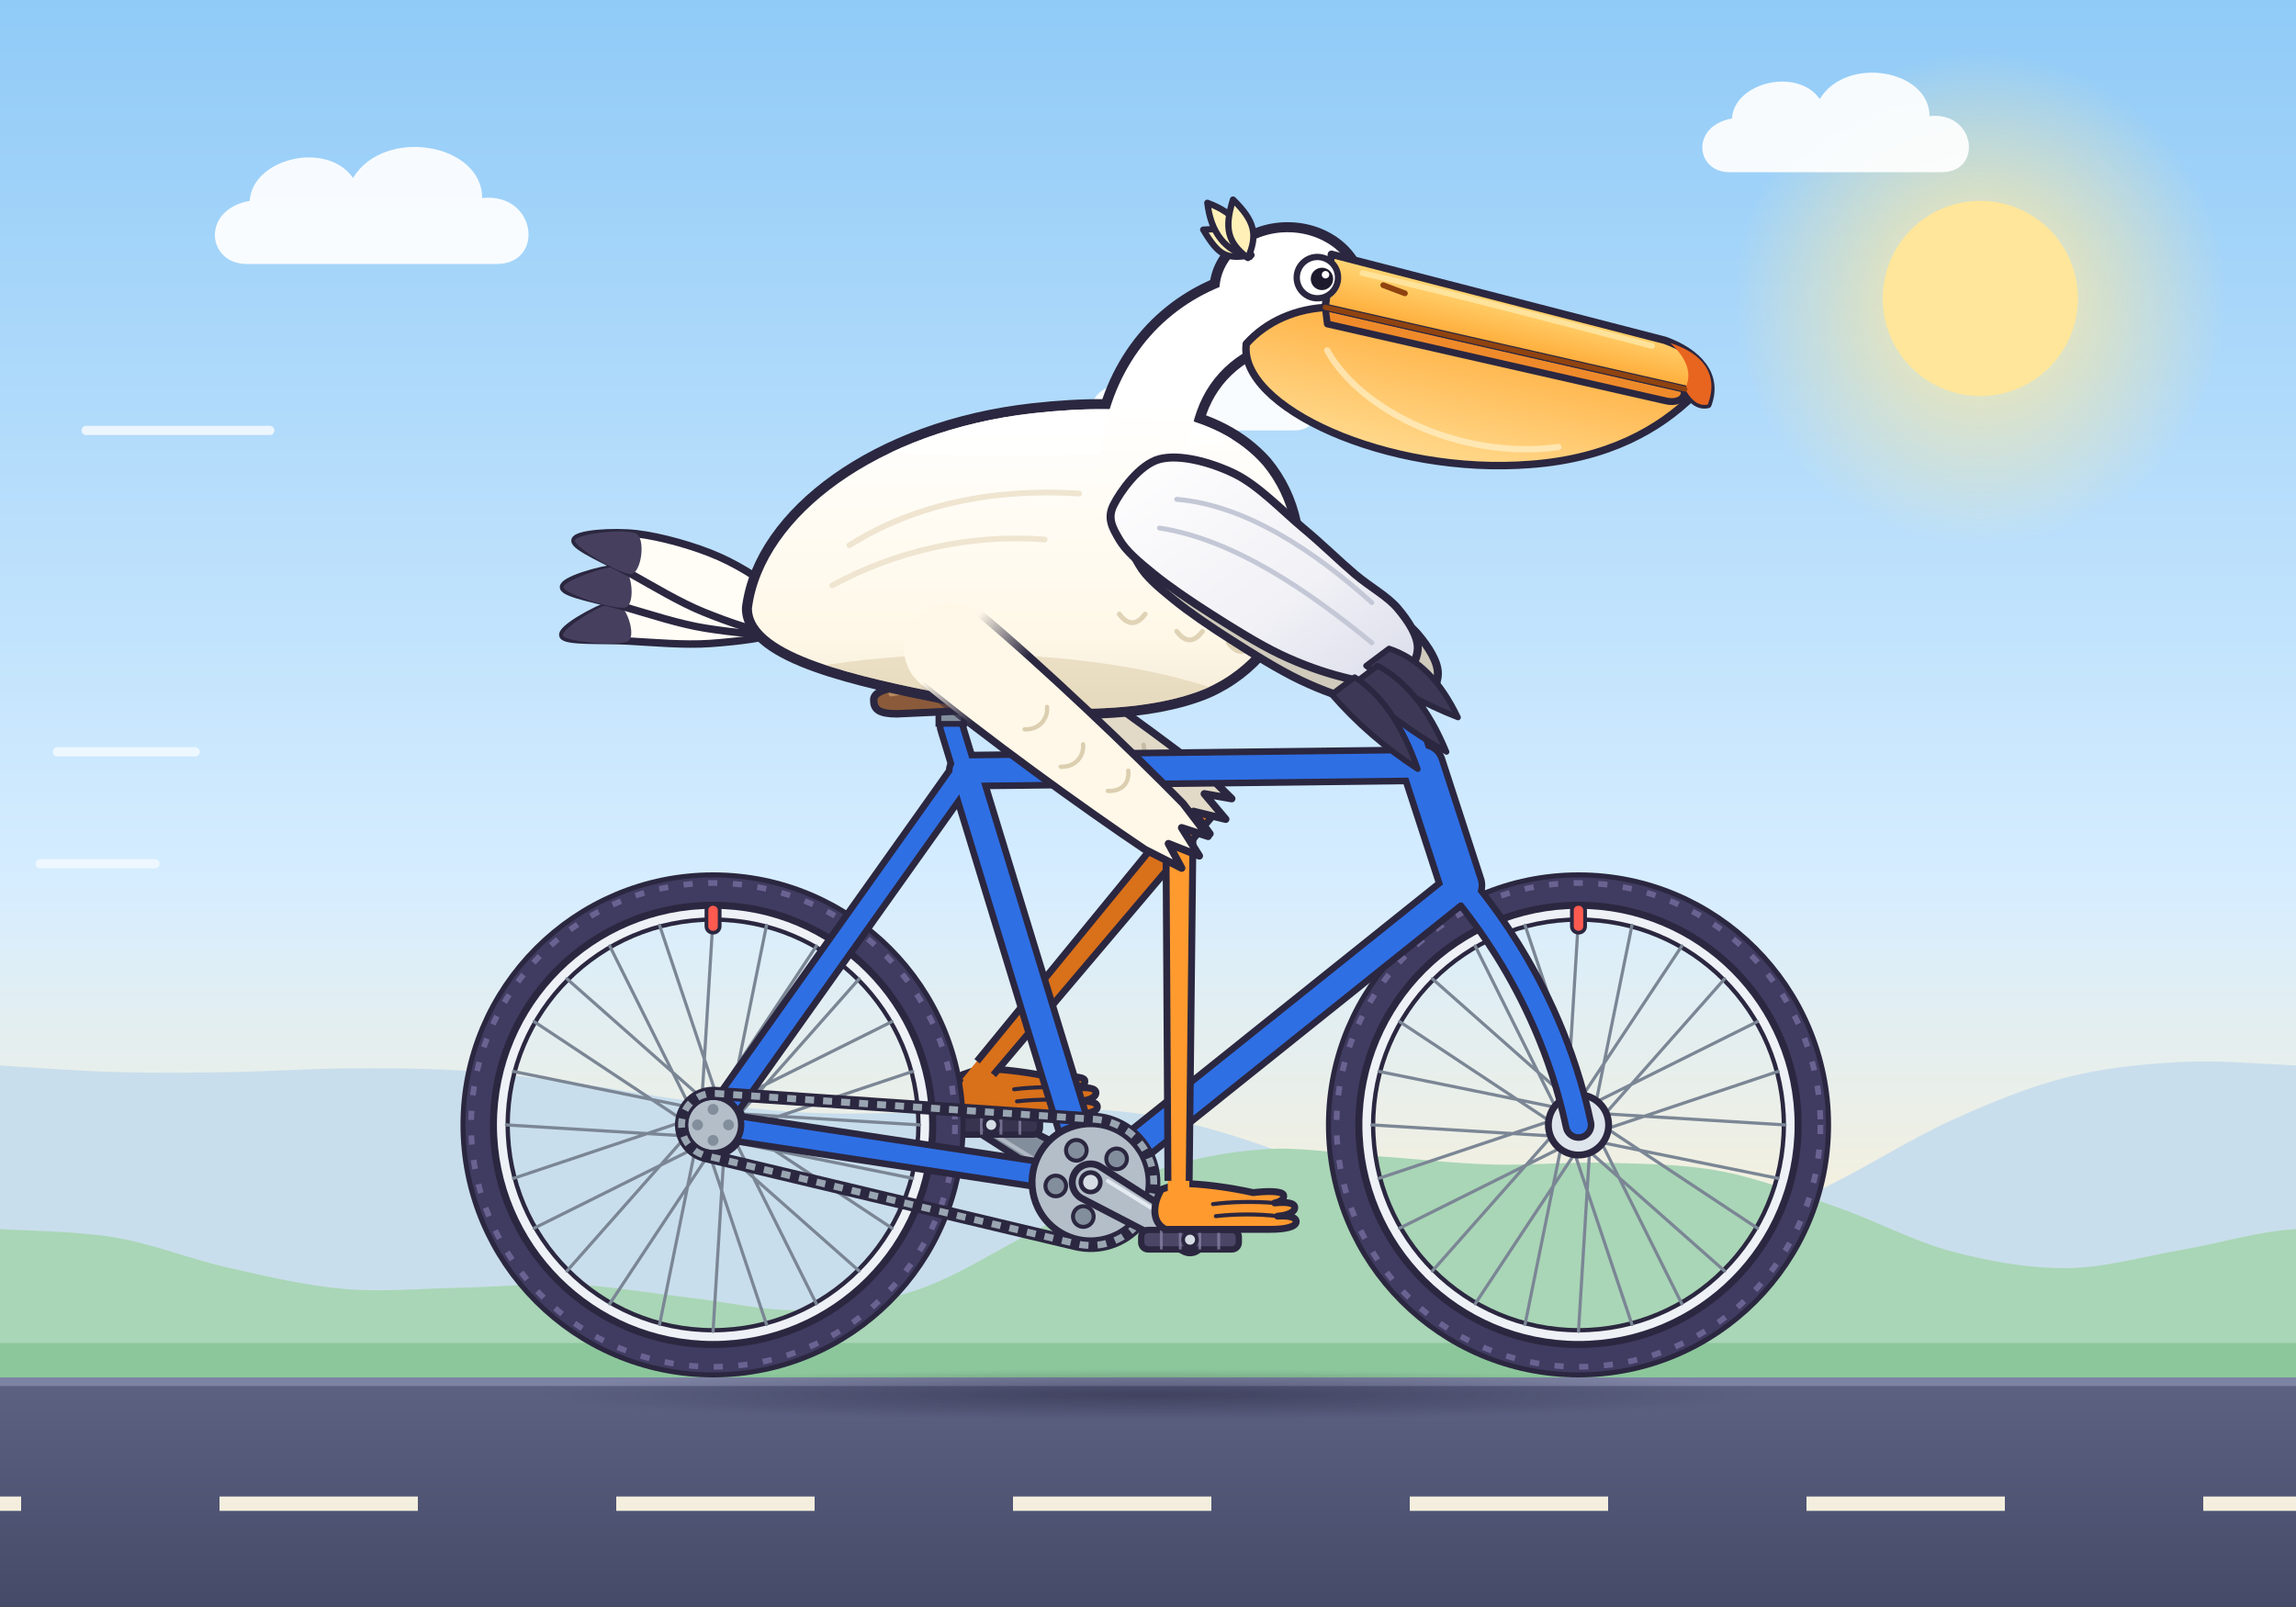
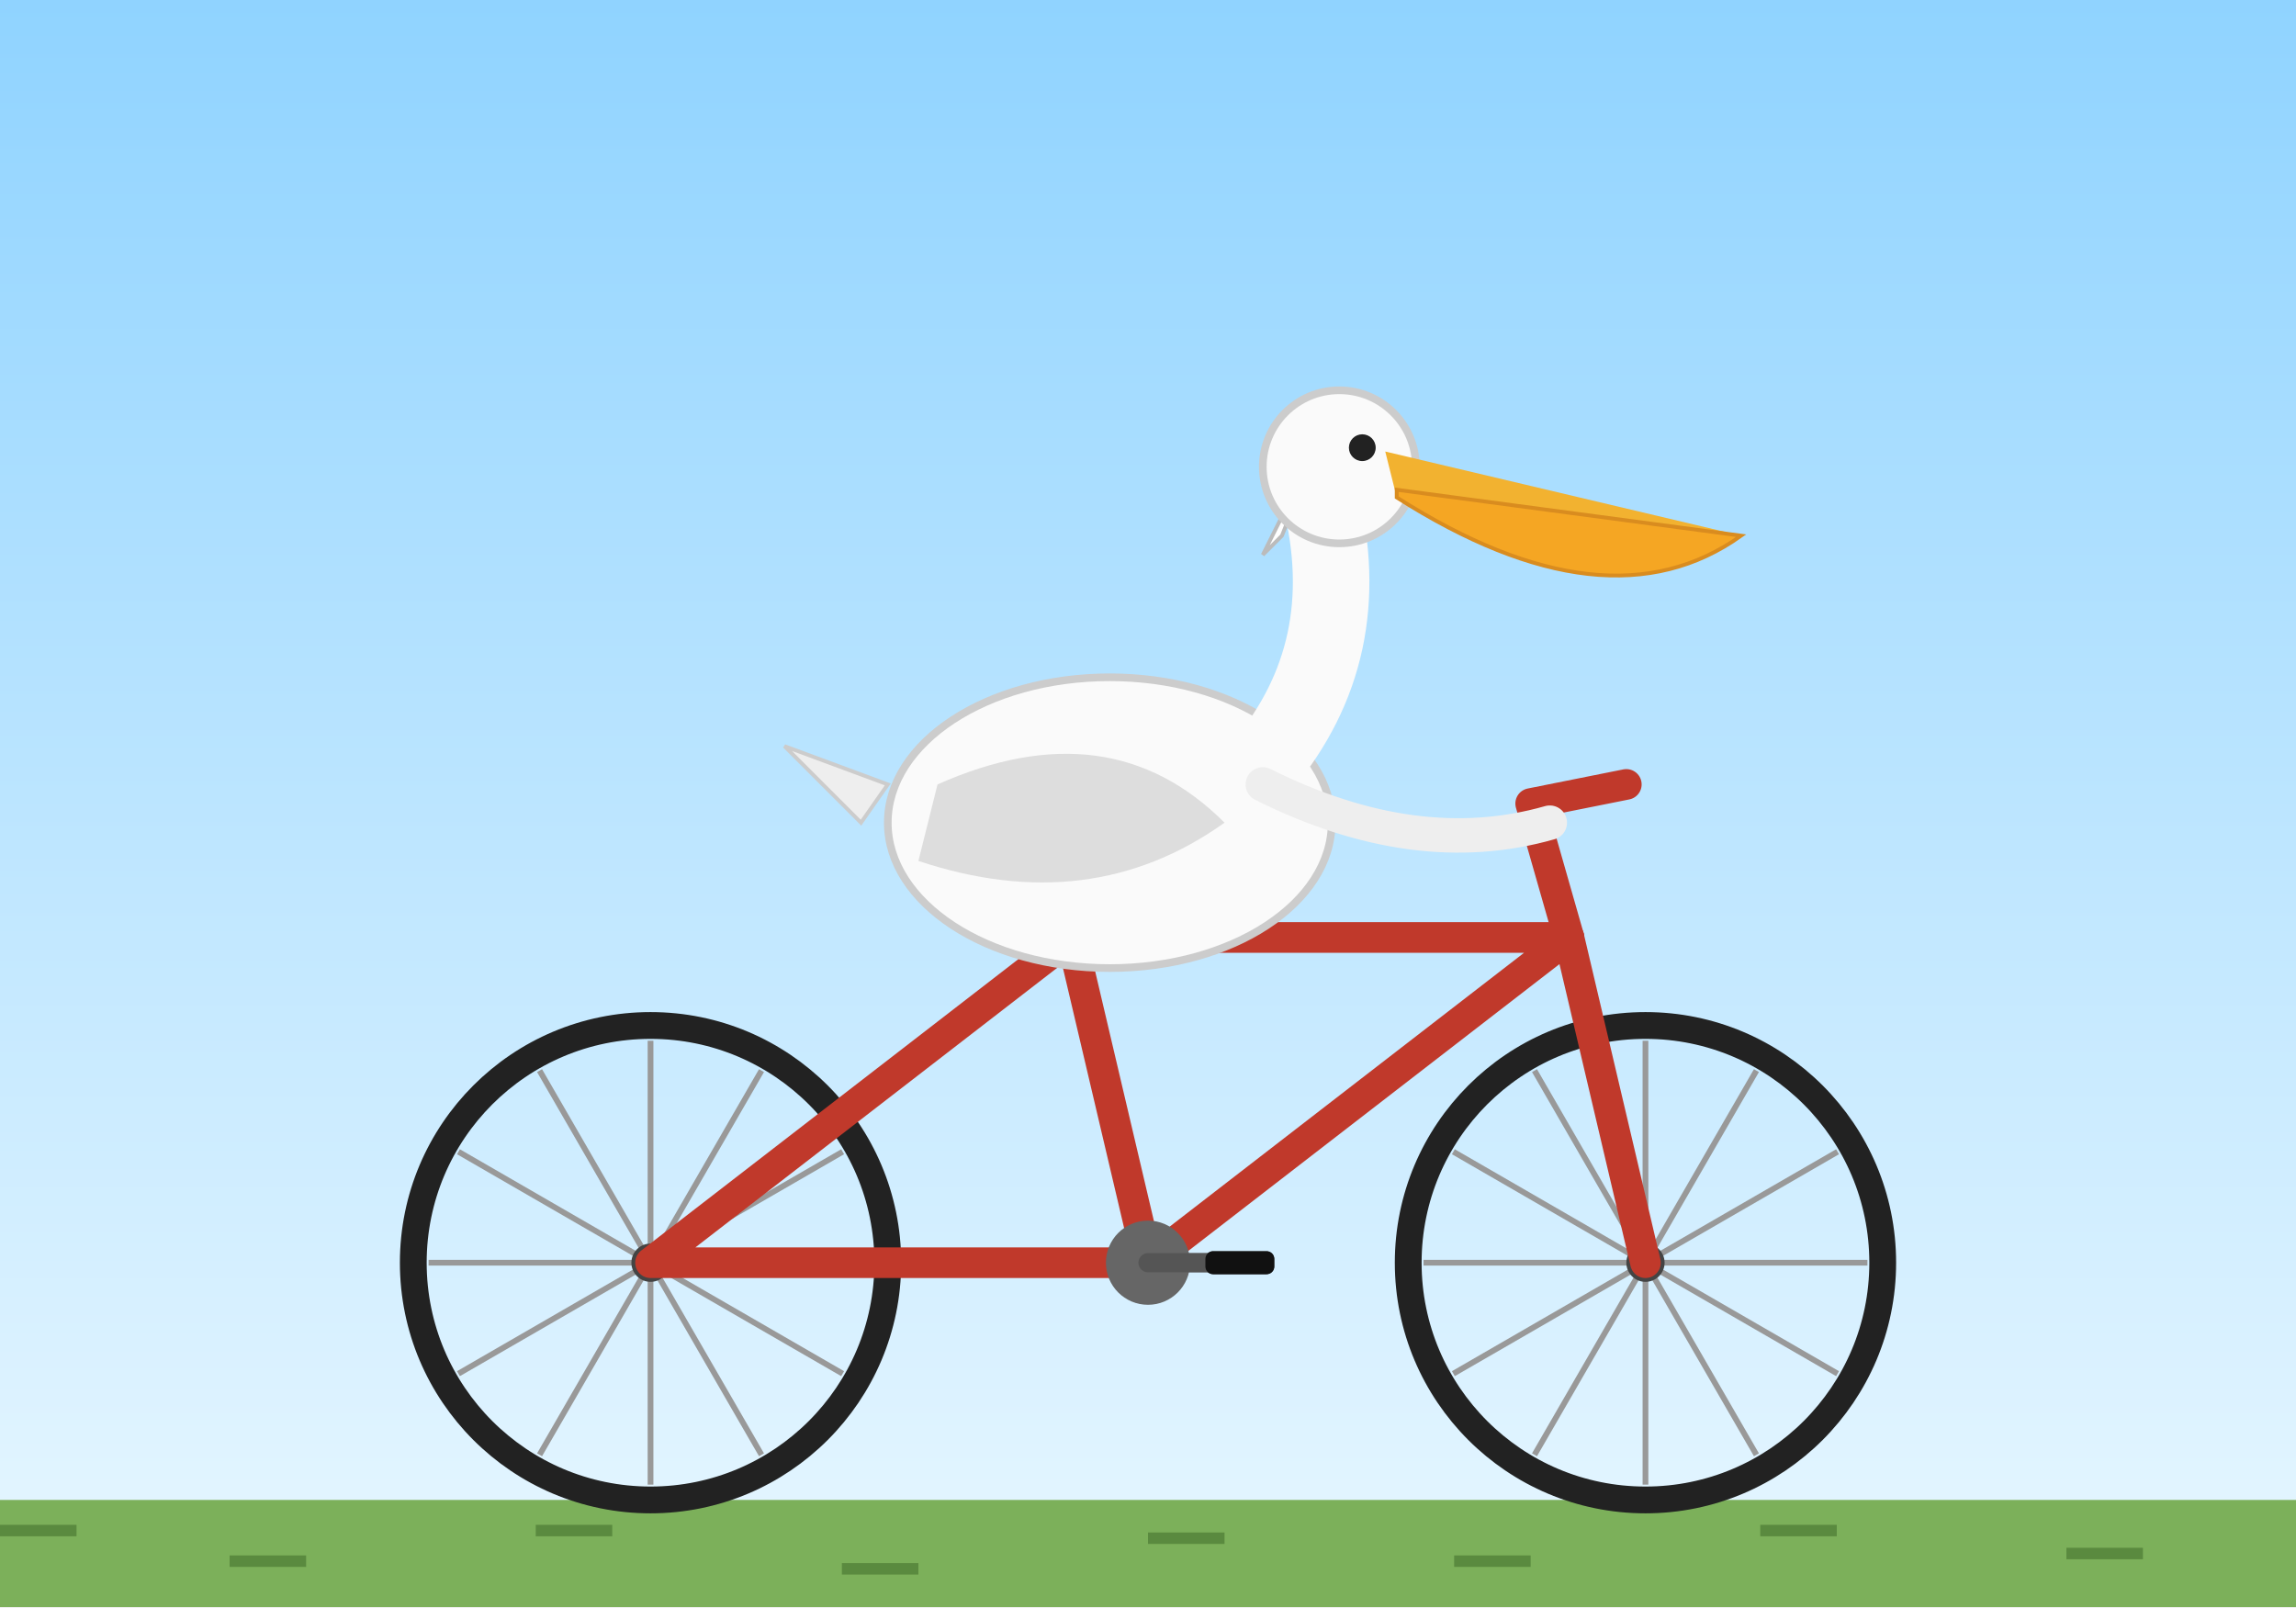
- <svg xmlns="http://www.w3.org/2000/svg" viewBox="0 0 800 560" width="800" height="560" role="img" aria-labelledby="pb-title pb-desc">
+ <svg xmlns="http://www.w3.org/2000/svg" viewBox="0 0 600 420" width="600" height="420">
  <defs>
-     <linearGradient id="pb-sky" x1="0" y1="0" x2="0" y2="1">
-       <stop offset="0" stop-color="#8fcaf7" />
-       <stop offset=".55" stop-color="#d6edff" />
-       <stop offset=".82" stop-color="#fff1d2" />
+     <linearGradient id="sky" x1="0" y1="0" x2="0" y2="1">
+       <stop offset="0" stop-color="#8fd3ff" />
+       <stop offset="1" stop-color="#e8f7ff" />
    </linearGradient>
-     <radialGradient id="pb-sun">
-       <stop offset="0" stop-color="#fff3bd" stop-opacity="1" />
-       <stop offset=".45" stop-color="#ffe9a2" stop-opacity=".55" />
-       <stop offset="1" stop-color="#ffe9a2" stop-opacity="0" />
-     </radialGradient>
-     <linearGradient id="pb-road" x1="0" y1="0" x2="0" y2="1">
-       <stop offset="0" stop-color="#5d6283" />
-       <stop offset="1" stop-color="#454a68" />
-     </linearGradient>
-     <radialGradient id="pb-shadow">
-       <stop offset="0" stop-color="#1b1830" stop-opacity=".42" />
-       <stop offset="1" stop-color="#1b1830" stop-opacity="0" />
-     </radialGradient>
-     <linearGradient id="pb-body" gradientUnits="userSpaceOnUse" x1="0" y1="140" x2="0" y2="262">
-       <stop offset="0" stop-color="#ffffff" />
-       <stop offset=".67" stop-color="#fff8e8" />
-       <stop offset="1" stop-color="#ece2cb" />
-     </linearGradient>
-     <linearGradient id="pb-wing" x1="0" y1="0" x2="1" y2="1">
-       <stop offset="0" stop-color="#ffffff" />
-       <stop offset=".6" stop-color="#f1f1f6" />
-       <stop offset="1" stop-color="#d9dcea" />
-     </linearGradient>
-     <linearGradient id="pb-bill" x1="0" y1="0" x2="0" y2="1">
-       <stop offset="0" stop-color="#ffd877" />
-       <stop offset="1" stop-color="#ffa32d" />
-     </linearGradient>
-     <linearGradient id="pb-pouch" x1="0" y1="0" x2="0" y2="1">
-       <stop offset="0" stop-color="#ffb347" />
-       <stop offset="1" stop-color="#ffd98c" />
-     </linearGradient>
-     <linearGradient id="pb-fade" x1="0" y1="0" x2="0" y2="1">
-       <stop offset="0" stop-color="#2b2740" stop-opacity="0" />
-       <stop offset=".2" stop-color="#2b2740" stop-opacity="1" />
-     </linearGradient>
-     <clipPath id="pb-bodyclip">
-       <path d="M262 212C266 180 306 150 360 144C396 140 424 144 440 162C460 186 452 226 420 240C396 250 356 248 330 242C300 236 262 228 262 212Z" />
-     </clipPath>
  </defs>
-   <rect width="800" height="560" fill="url(#pb-sky)" />
-   <circle cx="690" cy="104" r="86" fill="url(#pb-sun)" />
-   <circle cx="690" cy="104" r="34" fill="#ffe69a" />
+   <rect width="600" height="420" fill="url(#sky)" />
+   <rect y="392" width="600" height="28" fill="#7cb05a" />
+   <g stroke="#5a8a3f" stroke-width="3">
+     <line x1="0" y1="400" x2="20" y2="400" />
+     <line x1="60" y1="408" x2="80" y2="408" />
+     <line x1="140" y1="400" x2="160" y2="400" />
+     <line x1="220" y1="410" x2="240" y2="410" />
+     <line x1="300" y1="402" x2="320" y2="402" />
+     <line x1="380" y1="408" x2="400" y2="408" />
+     <line x1="460" y1="400" x2="480" y2="400" />
+     <line x1="540" y1="406" x2="560" y2="406" />
+     <animateTransform attributeName="transform" type="translate" from="0 0" to="-80 0" dur="0.8s" repeatCount="indefinite" />
+   </g>
+   <polyline fill="none" stroke="#d98c1f" stroke-width="7" stroke-linecap="round" stroke-linejoin="round">
+     <animate attributeName="points" dur="1.2s" repeatCount="indefinite" values="292,248 312.5,295.8 276.0,330.0;292,248 315.3,294.5 276.4,325.8;292,248 318.2,292.9 277.4,321.8;292,248 321.3,291.0 279.2,318.0;292,248 324.4,288.7 281.6,314.6;292,248 327.5,286.0 284.6,311.6;292,248 330.5,282.9 288.0,309.2;292,248 333.3,279.6 291.8,307.4;292,248 335.7,276.2 295.8,306.4;292,248 337.6,273.0 300.0,306.0;292,248 338.9,270.4 304.2,306.4;292,248 339.7,268.6 308.2,307.4;292,248 340.1,267.8 312.0,309.2;292,248 340.0,268.1 315.4,311.6;292,248 339.5,269.2 318.4,314.6;292,248 338.5,271.2 320.8,318.0;292,248 337.1,273.9 322.6,321.8;292,248 335.1,277.2 323.6,325.8;292,248 332.4,280.7 324.0,330.0;292,248 329.1,284.5 323.6,334.2;292,248 324.9,288.3 322.6,338.2;292,248 319.7,292.0 320.8,342.0;292,248 312.5,295.8 318.4,345.4;292,248 306.0,298.1 315.4,348.4;292,248 304.1,298.6 312.0,350.8;292,248 302.2,299.0 308.2,352.6;292,248 300.2,299.4 304.2,353.6;292,248 298.2,299.6 300.0,354.0;292,248 296.1,299.8 295.8,353.6;292,248 294.2,300.0 291.8,352.6;292,248 292.2,300.0 288.0,350.8;292,248 296.4,299.8 284.6,348.4;292,248 300.8,299.3 281.6,345.4;292,248 304.0,298.6 279.2,342.0;292,248 306.9,297.8 277.4,338.2;292,248 309.7,296.9 276.4,334.2;292,248 312.5,295.8 276.0,330.0" />
+   </polyline>
  <g>
-     <animateTransform attributeName="transform" type="translate" from="0 0" to="-800 0" dur="32s" repeatCount="indefinite" />
-     <path d="M0 371.29C6.67 371.67 26.67 373.19 40 373.57C53.33 373.96 66.67 373.81 80 373.6C93.33 373.39 106.67 372.42 120 372.32C133.33 372.23 146.67 372.17 160 373.01C173.33 373.86 186.67 375.64 200 377.4C213.33 379.16 226.67 381.87 240 383.58C253.33 385.28 266.67 386.98 280 387.66C293.33 388.33 306.67 387.92 320 387.65C333.33 387.39 346.67 385.92 360 386.07C373.33 386.22 386.67 386.36 400 388.54C413.33 390.73 426.67 394.54 440 399.18C453.33 403.82 466.67 410.81 480 416.38C493.33 421.94 506.67 428.84 520 432.59C533.33 436.33 546.67 439.15 560 438.85C573.33 438.55 586.67 435.3 600 430.77C613.33 426.24 626.67 418.4 640 411.67C653.33 404.94 666.67 396.41 680 390.37C693.33 384.33 706.67 378.82 720 375.44C733.33 372.05 746.67 370.76 760 370.07C773.33 369.37 786.67 370.7 800 371.29C813.33 371.87 826.67 373.19 840 373.57C853.33 373.96 866.67 373.81 880 373.6C893.33 373.39 906.67 372.42 920 372.32C933.33 372.23 946.67 372.17 960 373.01C973.33 373.86 986.67 375.64 1000 377.4C1013.33 379.16 1026.67 381.87 1040 383.58C1053.33 385.28 1066.67 386.98 1080 387.66C1093.33 388.33 1106.67 387.92 1120 387.65C1133.33 387.39 1146.67 385.92 1160 386.07C1173.33 386.22 1186.67 386.36 1200 388.54C1213.33 390.73 1226.67 394.54 1240 399.18C1253.33 403.82 1266.67 410.81 1280 416.38C1293.33 421.94 1306.67 428.84 1320 432.59C1333.33 436.33 1346.67 439.15 1360 438.85C1373.33 438.55 1386.67 435.3 1400 430.77C1413.33 426.24 1426.67 418.4 1440 411.67C1453.33 404.94 1466.67 396.41 1480 390.37C1493.33 384.33 1506.67 378.82 1520 375.44C1533.33 372.05 1546.67 370.76 1560 370.07C1573.33 369.37 1593.33 371.08 1600 371.29L1600 500L0 500Z" fill="#c9deec" />
+     <animateTransform attributeName="transform" type="rotate" from="180.0 300 330" to="540.0 300 330" dur="1.2s" repeatCount="indefinite" />
+     <line x1="300" y1="330" x2="324" y2="330" stroke="#555" stroke-width="5" stroke-linecap="round" />
+     <rect x="315" y="327" width="18" height="6" rx="2" fill="#333">
+       <animateTransform attributeName="transform" type="rotate" from="0 324 330" to="-360 324 330" dur="1.2s" repeatCount="indefinite" />
+     </rect>
  </g>
  <g>
-     <animateTransform attributeName="transform" type="translate" from="0 0" to="-800 0" dur="16s" repeatCount="indefinite" />
-     <g opacity=".92">
-       <path transform="translate(130 92) scale(1.0)" d="M-44 0C-58 0 -60 -19 -43 -22C-42 -37 -16 -43 -7 -30C4 -48 38 -42 38 -23C57 -25 60 0 43 0Z" fill="#ffffff" />
-       <path transform="translate(420 150) scale(0.72)" d="M-44 0C-58 0 -60 -19 -43 -22C-42 -37 -16 -43 -7 -30C4 -48 38 -42 38 -23C57 -25 60 0 43 0Z" fill="#ffffff" />
-       <path transform="translate(640 60) scale(0.85)" d="M-44 0C-58 0 -60 -19 -43 -22C-42 -37 -16 -43 -7 -30C4 -48 38 -42 38 -23C57 -25 60 0 43 0Z" fill="#ffffff" />
-       <path transform="translate(930 92) scale(1.0)" d="M-44 0C-58 0 -60 -19 -43 -22C-42 -37 -16 -43 -7 -30C4 -48 38 -42 38 -23C57 -25 60 0 43 0Z" fill="#ffffff" />
-       <path transform="translate(1220 150) scale(0.72)" d="M-44 0C-58 0 -60 -19 -43 -22C-42 -37 -16 -43 -7 -30C4 -48 38 -42 38 -23C57 -25 60 0 43 0Z" fill="#ffffff" />
-       <path transform="translate(1440 60) scale(0.85)" d="M-44 0C-58 0 -60 -19 -43 -22C-42 -37 -16 -43 -7 -30C4 -48 38 -42 38 -23C57 -25 60 0 43 0Z" fill="#ffffff" />
+     <circle cx="170" cy="330" r="62" fill="none" stroke="#222" stroke-width="7" />
+     <g stroke="#999" stroke-width="1.5">
+       <line x1="170" y1="330" x2="228.0" y2="330.0" />
+       <line x1="170" y1="330" x2="220.2" y2="359.0" />
+       <line x1="170" y1="330" x2="199.0" y2="380.2" />
+       <line x1="170" y1="330" x2="170.0" y2="388.0" />
+       <line x1="170" y1="330" x2="141.0" y2="380.2" />
+       <line x1="170" y1="330" x2="119.8" y2="359.0" />
+       <line x1="170" y1="330" x2="112.0" y2="330.0" />
+       <line x1="170" y1="330" x2="119.8" y2="301.0" />
+       <line x1="170" y1="330" x2="141.0" y2="279.8" />
+       <line x1="170" y1="330" x2="170.0" y2="272.0" />
+       <line x1="170" y1="330" x2="199.0" y2="279.8" />
+       <line x1="170" y1="330" x2="220.2" y2="301.0" />
+       <animateTransform attributeName="transform" type="rotate" from="0 170 330" to="360 170 330" dur="1.2s" repeatCount="indefinite" />
    </g>
+     <circle cx="170" cy="330" r="5" fill="#444" />
  </g>
  <g>
-     <animateTransform attributeName="transform" type="translate" from="0 0" to="-800 0" dur="8s" repeatCount="indefinite" />
-     <path d="M0 428.32C6.67 428.8 26.67 428.95 40 431.21C53.33 433.47 66.67 438.88 80 441.87C93.33 444.87 106.67 448.03 120 449.17C133.33 450.32 146.67 449 160 448.75C173.33 448.5 186.67 447.09 200 447.66C213.33 448.23 226.67 450.68 240 452.17C253.33 453.65 266.67 457.02 280 456.55C293.33 456.08 306.67 453.9 320 449.35C333.33 444.8 346.67 436 360 429.25C373.33 422.5 386.67 413.64 400 408.85C413.33 404.06 426.67 401.49 440 400.5C453.33 399.52 466.67 402.04 480 402.93C493.33 403.81 506.67 405.43 520 405.81C533.33 406.19 546.67 404.81 560 405.21C573.33 405.61 586.67 405.62 600 408.2C613.33 410.77 626.67 416.01 640 420.66C653.33 425.3 666.67 432.53 680 436.07C693.33 439.61 706.67 441.99 720 441.91C733.33 441.82 746.67 437.84 760 435.58C773.33 433.31 786.67 429.04 800 428.32C813.33 427.59 826.67 428.95 840 431.21C853.33 433.47 866.67 438.88 880 441.87C893.33 444.87 906.67 448.03 920 449.17C933.33 450.32 946.67 449 960 448.75C973.33 448.5 986.67 447.09 1000 447.66C1013.33 448.23 1026.67 450.68 1040 452.17C1053.33 453.65 1066.67 457.02 1080 456.55C1093.33 456.08 1106.67 453.9 1120 449.35C1133.33 444.8 1146.67 436 1160 429.25C1173.33 422.5 1186.67 413.64 1200 408.85C1213.33 404.06 1226.67 401.49 1240 400.5C1253.33 399.52 1266.67 402.04 1280 402.93C1293.33 403.81 1306.67 405.43 1320 405.81C1333.33 406.19 1346.67 404.81 1360 405.21C1373.33 405.61 1386.67 405.62 1400 408.2C1413.33 410.77 1426.67 416.01 1440 420.66C1453.33 425.3 1466.67 432.53 1480 436.07C1493.33 439.61 1506.67 441.99 1520 441.91C1533.33 441.82 1546.67 437.84 1560 435.58C1573.33 433.31 1593.33 429.53 1600 428.32L1600 500L0 500Z" fill="#a9d6b6" />
+     <circle cx="430" cy="330" r="62" fill="none" stroke="#222" stroke-width="7" />
+     <g stroke="#999" stroke-width="1.5">
+       <line x1="430" y1="330" x2="488.0" y2="330.0" />
+       <line x1="430" y1="330" x2="480.2" y2="359.0" />
+       <line x1="430" y1="330" x2="459.0" y2="380.2" />
+       <line x1="430" y1="330" x2="430.0" y2="388.0" />
+       <line x1="430" y1="330" x2="401.0" y2="380.2" />
+       <line x1="430" y1="330" x2="379.8" y2="359.0" />
+       <line x1="430" y1="330" x2="372.0" y2="330.0" />
+       <line x1="430" y1="330" x2="379.8" y2="301.0" />
+       <line x1="430" y1="330" x2="401.0" y2="279.8" />
+       <line x1="430" y1="330" x2="430.0" y2="272.0" />
+       <line x1="430" y1="330" x2="459.0" y2="279.8" />
+       <line x1="430" y1="330" x2="480.2" y2="301.0" />
+       <animateTransform attributeName="transform" type="rotate" from="0 430 330" to="360 430 330" dur="1.2s" repeatCount="indefinite" />
+     </g>
+     <circle cx="430" cy="330" r="5" fill="#444" />
  </g>
-   <rect y="468" width="800" height="16" fill="#8cc79b" />
-   <rect y="480" width="800" height="80" fill="url(#pb-road)" />
-   <rect y="480" width="800" height="3" fill="#7d83a3" />
-   <path d="M-200 524H1000" fill="none" stroke="#f3eedd" stroke-width="5" stroke-dasharray="69.12 69.12">
-     <animate attributeName="stroke-dashoffset" from="0" to="1105.84" dur="2s" repeatCount="indefinite" />
-   </path>
-   <path d="M30 150H262" fill="none" stroke="#ffffff" stroke-width="3.2" stroke-linecap="round" stroke-dasharray="64 236" opacity="0.75">
-     <animate attributeName="stroke-dashoffset" from="0" to="300" dur="0.5s" repeatCount="indefinite" />
-   </path>
-   <path d="M20 262H236" fill="none" stroke="#ffffff" stroke-width="3.2" stroke-linecap="round" stroke-dasharray="48 240" opacity="0.65">
-     <animate attributeName="stroke-dashoffset" from="0" to="288" dur="0.4s" repeatCount="indefinite" />
-   </path>
-   <path d="M14 301H190" fill="none" stroke="#ffffff" stroke-width="3.2" stroke-linecap="round" stroke-dasharray="40 210" opacity="0.6">
-     <animate attributeName="stroke-dashoffset" from="0" to="250" dur="0.8s" repeatCount="indefinite" />
-   </path>
-   <ellipse cx="400" cy="486" rx="215" ry="9" fill="url(#pb-shadow)" />
-   <g id="pb-far">
-     <g transform="translate(380 412)">
-       <g transform="rotate(210)">
-         <animateTransform attributeName="transform" type="rotate" from="210" to="570" dur="2s" repeatCount="indefinite" />
-         <path d="M0 -6.4L40 -4.6A4.6 4.6 0 0 1 40 4.6L0 6.4A6.4 6.4 0 0 1 0 -6.4Z" fill="#838e9c" stroke="#2b2740" stroke-width="2.4" stroke-linejoin="round" />
-         <path d="M5 -3.4L37 -2.4" stroke="#e4eaf1" stroke-width="1.4" stroke-linecap="round" opacity="0.45" />
-         <circle r="3.4" fill="#d6dde5" stroke="#2b2740" stroke-width="1.6" />
-         <g transform="translate(40 0)">
-           <g transform="rotate(-210)">
-             <animateTransform attributeName="transform" type="rotate" from="-210" to="-570" dur="2s" repeatCount="indefinite" />
-             <rect x="-17" y="-3.4" width="34" height="6.8" rx="2.4" fill="#38344f" stroke="#2b2740" stroke-width="2.2" />
-             <path d="M-10 -3.4V3.4M-3.4 -3.4V3.4M3.4 -3.4V3.4M10 -3.4V3.4" stroke="#8d88aa" stroke-width="1" opacity=".7" />
-             <circle r="2.4" fill="#d6dde5" stroke="#2b2740" stroke-width="1.3" />
-             <path d="M-10 -17.5C-13 -12.5 -13.5 -6 -8.5 -3.6L28 -3.6C33 -3.6 37 -4.4 37 -6.3C37 -8 34 -8.4 30.5 -8.2C33.5 -8.4 36.5 -9.4 36.5 -11.2C36.5 -12.9 33.5 -13.2 29.5 -12.8C31.5 -13.2 33 -14.2 32.6 -15.6C32 -17 27 -17 22 -16.4C14 -18.2 4 -19.6 -4 -19.6Z" fill="#d9701a" stroke="#2b2740" stroke-width="2.4" stroke-linejoin="round" />
-             <path d="M30.5 -8.2C24 -9 16 -9 9 -8.2M29.5 -12.8C22 -13.4 14 -13.2 8 -12.4" fill="none" stroke="#2b2740" stroke-width="1.4" stroke-linecap="round" />
-           </g>
-         </g>
-       </g>
-     </g>
-     <g transform="translate(331 226)">
-       <g transform="rotate(-58.24)">
-         <animateTransform attributeName="transform" type="rotate" values="-58.24;-60.17;-62.12;-64.09;-66.04;-67.97;-69.84;-71.64;-73.33;-74.89;-76.3;-77.54;-78.57;-79.4;-80.01;-80.39;-80.54;-80.47;-80.17;-79.66;-78.94;-78.02;-76.93;-75.67;-74.25;-72.69;-71.01;-69.21;-67.32;-65.34;-63.28;-61.17;-59.02;-56.83;-54.63;-52.43;-50.25;-48.11;-46.02;-44.02;-42.12;-40.34;-38.72;-37.27;-36.02;-34.98;-34.15;-33.55;-33.14;-32.94;-32.92;-33.07;-33.36;-33.79;-34.34;-34.99;-35.75;-36.59;-37.53;-38.54;-39.63;-40.8;-42.04;-43.35;-44.73;-46.19;-47.72;-49.31;-50.98;-52.71;-54.5;-56.34;-58.24" dur="2s" repeatCount="indefinite" />
-         <g transform="translate(0 104)">
-           <g transform="rotate(98.02)">
-             <animateTransform attributeName="transform" type="rotate" values="98.02;99.9;101.61;103.12;104.43;105.52;106.38;107;107.38;107.51;107.39;107.01;106.4;105.54;104.45;103.15;101.64;99.94;98.06;96.02;93.83;91.51;89.07;86.53;83.9;81.2;78.43;75.61;72.76;69.88;66.99;64.11;61.26;58.43;55.67;52.99;50.4;47.94;45.65;43.54;41.66;40.05;38.75;37.78;37.19;36.99;37.18;37.77;38.73;40.02;41.63;43.5;45.61;47.9;50.35;52.94;55.62;58.38;61.2;64.06;66.94;69.83;72.7;75.56;78.38;81.15;83.85;86.48;89.03;91.47;93.79;95.98;98.02" dur="2s" repeatCount="indefinite" />
-             <path d="M-4.7 0L-3.7 127H3.7L4.7 0Z" fill="#d9701a" />
-             <path d="M-4.7 0L-3.7 119M4.7 0L3.7 119" fill="none" stroke="#2b2740" stroke-width="2.4" stroke-linecap="butt" />
-           </g>
-         </g>
-         <path d="M-16 0C-16 28 -13 72 -10.4 97L-7.2 111L-3.6 102L0 113L3.6 102L7.2 111L10.4 97C13 72 16 28 16 0A16 16 0 0 0 -16 0Z" fill="#e2dac7" />
-         <path d="M-16 0C-16 28 -13 72 -10.4 97L-7.2 111L-3.6 102L0 113L3.6 102L7.2 111L10.4 97C13 72 16 28 16 0" fill="none" stroke="url(#pb-fade)" stroke-width="2.6" stroke-linejoin="round" />
-         <path d="M-5 38C-2 42 3 42 6 39M-7 56C-4 60 1 60 4 57M-3 74C0 78 4 78 7 75" fill="none" stroke="#c6bda6" stroke-width="1.5" stroke-linecap="round" />
-       </g>
-     </g>
+   <g fill="none" stroke="#c0392b" stroke-width="8" stroke-linecap="round" stroke-linejoin="round">
+     <polyline points="170,330 300,330 280,245 170,330" />
+     <polyline points="300,330 410,245 280,245" />
+     <polyline points="410,245 430,330" />
+     <polyline points="410,245 400,210 425,205" />
  </g>
-   <g id="pb-wheels">
-     <g transform="translate(248.45 392)">
-       <g>
-         <animateTransform attributeName="transform" type="rotate" from="0" to="720" dur="2s" repeatCount="indefinite" />
-         <circle r="82" fill="none" stroke="#2b2740" stroke-width="12" />
-         <circle r="82" fill="none" stroke="#403b60" stroke-width="8.5" />
-         <circle r="84.3" fill="none" stroke="#6a6392" stroke-width="2" stroke-dasharray="3.2 5.4" />
-         <circle r="73.8" fill="none" stroke="#2b2740" stroke-width="6" />
-         <circle r="73.8" fill="none" stroke="#eef2f7" stroke-width="3" />
-         <path d="M8 0L62.35 36M7.73 2.07L69.55 -18.63M6.93 4L36 62.35M5.66 5.66L69.55 18.63M4 6.93L0 72M2.07 7.73L50.91 50.91M0 8L-36 62.35M-2.07 7.73L18.63 69.55M-4 6.93L-62.35 36M-5.66 5.66L-18.63 69.55M-6.93 4L-72 0M-7.73 2.07L-50.91 50.91M-8 0L-62.35 -36M-7.73 -2.07L-69.55 18.63M-6.93 -4L-36 -62.35M-5.66 -5.66L-69.55 -18.63M-4 -6.93L0 -72M-2.07 -7.73L-50.91 -50.91M0 -8L36 -62.35M2.07 -7.73L-18.63 -69.55M4 -6.93L62.35 -36M5.66 -5.66L18.63 -69.55M6.93 -4L72 0M7.73 -2.07L50.91 -50.91" fill="none" stroke="#7b8695" stroke-width="1.1" stroke-linecap="round" />
-         <circle r="10.5" fill="#dfe5ec" stroke="#2b2740" stroke-width="2.4" />
-         <circle r="3.6" fill="#2b2740" />
-         <rect x="-2.3" y="-77" width="4.6" height="10" rx="2.2" fill="#ff5a4f" stroke="#2b2740" stroke-width="1.3" />
-       </g>
-     </g>
-     <g transform="translate(550 392)">
-       <g>
-         <animateTransform attributeName="transform" type="rotate" from="0" to="720" dur="2s" repeatCount="indefinite" />
-         <circle r="82" fill="none" stroke="#2b2740" stroke-width="12" />
-         <circle r="82" fill="none" stroke="#403b60" stroke-width="8.5" />
-         <circle r="84.3" fill="none" stroke="#6a6392" stroke-width="2" stroke-dasharray="3.2 5.4" />
-         <circle r="73.8" fill="none" stroke="#2b2740" stroke-width="6" />
-         <circle r="73.8" fill="none" stroke="#eef2f7" stroke-width="3" />
-         <path d="M8 0L62.35 36M7.73 2.07L69.55 -18.63M6.93 4L36 62.35M5.66 5.66L69.55 18.63M4 6.93L0 72M2.07 7.73L50.91 50.91M0 8L-36 62.35M-2.07 7.73L18.63 69.55M-4 6.93L-62.35 36M-5.66 5.66L-18.63 69.55M-6.93 4L-72 0M-7.73 2.07L-50.91 50.91M-8 0L-62.35 -36M-7.73 -2.07L-69.55 18.63M-6.93 -4L-36 -62.35M-5.66 -5.66L-69.55 -18.63M-4 -6.93L0 -72M-2.07 -7.73L-50.91 -50.91M0 -8L36 -62.35M2.07 -7.73L-18.63 -69.55M4 -6.93L62.35 -36M5.66 -5.66L18.63 -69.55M6.93 -4L72 0M7.73 -2.07L50.91 -50.91" fill="none" stroke="#7b8695" stroke-width="1.1" stroke-linecap="round" />
-         <circle r="10.5" fill="#dfe5ec" stroke="#2b2740" stroke-width="2.4" />
-         <circle r="3.6" fill="#2b2740" />
-         <rect x="-2.3" y="-77" width="4.6" height="10" rx="2.2" fill="#ff5a4f" stroke="#2b2740" stroke-width="1.3" />
-       </g>
-     </g>
+   <rect x="262" y="236" width="40" height="10" rx="5" fill="#222" />
+   <circle cx="300" cy="330" r="11" fill="#666" />
+   <g>
+     <animateTransform attributeName="transform" type="translate" values="0 0;0 -2;0 0;0 -2;0 0" dur="1.2s" repeatCount="indefinite" />
+     <path d="M330 145 L345 115 L335 140 Z" fill="#fff" stroke="#bbb" />
+     <ellipse cx="290" cy="215" rx="58" ry="38" fill="#fafafa" stroke="#ccc" stroke-width="2" />
+     <path d="M245 205 Q290 185 320 215 Q285 240 240 225 Z" fill="#ddd" />
+     <path d="M232 205 L205 195 L225 215 Z" fill="#eee" stroke="#ccc" />
+     <path d="M330 200 Q355 170 345 130" fill="none" stroke="#fafafa" stroke-width="20" stroke-linecap="round" />
+     <circle cx="350" cy="122" r="20" fill="#fafafa" stroke="#ccc" stroke-width="2" />
+     <circle cx="356" cy="117" r="3.5" fill="#222" />
+     <path d="M362 118 L455 140 L365 130 Z" fill="#f2b230" />
+     <path d="M365 130 Q420 165 455 140 L365 128 Z" fill="#f5a623" stroke="#d98c1f">
+       <animate attributeName="d" values="M365 130 Q420 165 455 140 L365 128 Z;M365 130 Q420 172 455 140 L365 128 Z;M365 130 Q420 165 455 140 L365 128 Z" dur="1.2s" repeatCount="indefinite" />
+     </path>
+     <path d="M330 205 Q370 225 405 215" fill="none" stroke="#eee" stroke-width="9" stroke-linecap="round" />
  </g>
-   <g id="pb-frame">
-     <g fill="none" stroke-linecap="round" stroke-linejoin="round">
-       <path d="M380 412L336.14 268.55L495.61 266.67L509.21 308.52Z" stroke="#2b2740" stroke-width="13.1" />
-       <path d="M336.14 268.55L248.45 392L380 412" stroke="#2b2740" stroke-width="11.1" />
-       <path d="M509.21 308.52C508.26 308.83 539 340 550 392" stroke="#2b2740" stroke-width="11.1" />
-       <path d="M509.21 308.52L495.61 266.67" stroke="#2b2740" stroke-width="16.6" />
-       <path d="M495.61 266.67L488.81 245.75" stroke="#2b2740" stroke-width="10.6" />
-       <path d="M488.81 245.75C491.81 232.75 479.81 221.75 458.81 223.75" stroke="#2b2740" stroke-width="9.6" />
-       <path d="M336.14 268.55L331.47 253.25" stroke="#2b2740" stroke-width="10.1" />
-       <path d="M380 412L336.14 268.55L495.61 266.67L509.21 308.52Z" stroke="#2f6fe4" stroke-width="8.5" />
-       <path d="M336.14 268.55L248.45 392L380 412" stroke="#2f6fe4" stroke-width="6.5" />
-       <path d="M509.21 308.52C508.26 308.83 539 340 550 392" stroke="#2f6fe4" stroke-width="6.5" />
-       <path d="M509.21 308.52L495.61 266.67" stroke="#2f6fe4" stroke-width="12" />
-       <path d="M495.61 266.67L488.81 245.75" stroke="#2f6fe4" stroke-width="6" />
-       <path d="M488.81 245.75C491.81 232.75 479.81 221.75 458.81 223.75" stroke="#2f6fe4" stroke-width="5" />
-       <path d="M336.14 268.55L331.47 253.25" stroke="#2f6fe4" stroke-width="5.5" />
-     </g>
-     <g transform="translate(331.47 253.25)">
-       <path d="M-4.5 -1V-6H4.5V-1Z" fill="#838e9c" stroke="#2b2740" stroke-width="2" />
-       <path d="M-27 -9C-28 -15 -8 -15 5 -14C16 -13 25 -13 26 -9.5C25 -6 14 -6 3 -5.5L-19 -4.5C-25 -4.5 -27 -6 -27 -9Z" fill="#8a5a3a" stroke="#2b2740" stroke-width="2.6" stroke-linejoin="round" />
-       <path d="M-21 -11.4C-12 -13.4 10 -12.2 21 -10.6" fill="none" stroke="#b98a62" stroke-width="1.7" stroke-linecap="round" />
-     </g>
-     <circle cx="380" cy="412" r="8" fill="#838e9c" stroke="#2b2740" stroke-width="2.4" />
-   </g>
-   <g id="pb-drive">
-     <g transform="translate(380 412)">
-       <g transform="rotate(30)">
-         <animateTransform attributeName="transform" type="rotate" from="30" to="390" dur="2s" repeatCount="indefinite" />
-         <circle r="20.4" fill="#b4bec9" stroke="#2b2740" stroke-width="2.4" />
-         <circle cx="12.2" cy="0" r="3.6" fill="#838e9c" stroke="#2b2740" stroke-width="1.4" />
-         <circle cx="3.77" cy="11.6" r="3.6" fill="#838e9c" stroke="#2b2740" stroke-width="1.4" />
-         <circle cx="-9.87" cy="7.17" r="3.6" fill="#838e9c" stroke="#2b2740" stroke-width="1.4" />
-         <circle cx="-9.87" cy="-7.17" r="3.6" fill="#838e9c" stroke="#2b2740" stroke-width="1.4" />
-         <circle cx="3.77" cy="-11.6" r="3.6" fill="#838e9c" stroke="#2b2740" stroke-width="1.4" />
-         <circle r="6.2" fill="#d6dde5" stroke="#2b2740" stroke-width="1.8" />
-       </g>
-     </g>
-     <g transform="translate(248.45 392)">
-       <g>
-         <animateTransform attributeName="transform" type="rotate" from="0" to="720" dur="2s" repeatCount="indefinite" />
-         <circle r="9.8" fill="#b4bec9" stroke="#2b2740" stroke-width="2.2" />
-         <circle cx="5.4" cy="0" r="1.9" fill="#838e9c" />
-         <circle cx="0" cy="5.4" r="1.9" fill="#838e9c" />
-         <circle cx="-5.4" cy="0" r="1.9" fill="#838e9c" />
-         <circle cx="0" cy="-5.4" r="1.9" fill="#838e9c" />
-       </g>
-     </g>
-     <path d="M249.2 381.03L381.5 390.05A22 22 0 1 1 374.91 433.4L245.9 402.7A11 11 0 0 1 249.2 381.03Z" fill="none" stroke="#2b2740" stroke-width="4.6" stroke-linejoin="round" />
-     <path d="M249.2 381.03L381.5 390.05A22 22 0 1 1 374.91 433.4L245.9 402.7A11 11 0 0 1 249.2 381.03Z" fill="none" stroke="#9aa5b2" stroke-width="2.4" stroke-dasharray="3.14 3.14">
-       <animate attributeName="stroke-dashoffset" from="0" to="-138.23" dur="2s" repeatCount="indefinite" />
-     </path>
-   </g>
-   <g id="pb-pelican">
-     <g transform="rotate(2.6 270 214)">
-       <animateTransform attributeName="transform" type="rotate" values="2.6 270 214;-2.6 270 214;2.6 270 214" keyTimes="0;.5;1" calcMode="spline" keySplines=".45 0 .55 1;.45 0 .55 1" dur="2s" repeatCount="indefinite" />
-       <path d="M268.65 208.15C263.68 205.88 252.54 205.03 243.47 205.76C234.4 206.48 222.05 209.33 214.23 212.51C206.41 215.68 195.7 222.6 196.55 224.8C197.4 227 210.76 225.62 219.33 225.7C227.9 225.77 238.97 226.3 247.96 225.25C256.96 224.19 269.85 222.24 273.3 219.4C276.75 216.55 273.62 210.43 268.65 208.15Z" fill="#fffdf6" stroke="#2b2740" stroke-width="2.6" stroke-linejoin="round" />
-       <path d="M214.23 212.51C210.44 212.36 195.7 222.6 196.55 224.8C197.4 227 216.38 227.75 219.33 225.7C222.28 223.65 218.03 212.66 214.23 212.51Z" fill="#46405e" />
-       <path d="M270 208C265.67 204.67 255 201.33 246 200C237 198.67 224.33 198.67 216 200C207.67 201.33 195.67 205.67 196 208C196.33 210.33 209.67 212 218 214C226.33 216 237 219 246 220C255 221 268 222 272 220C276 218 274.33 211.33 270 208Z" fill="#fffdf6" stroke="#2b2740" stroke-width="2.6" stroke-linejoin="round" />
-       <path d="M216 200C212.33 199 195.67 205.67 196 208C196.33 210.33 214.67 215.33 218 214C221.33 212.67 219.67 201 216 200Z" fill="#46405e" />
-       <path d="M271.35 208.15C267.88 203.93 258.23 198.28 249.76 194.96C241.3 191.64 228.95 188.79 220.53 188.21C212.11 187.64 199.45 189.16 199.25 191.51C199.05 193.86 211.66 198.48 219.33 202.3C227 206.13 236.72 211.45 245.27 214.45C253.81 217.45 266.25 221.35 270.6 220.3C274.95 219.25 274.82 212.38 271.35 208.15Z" fill="#fffdf6" stroke="#2b2740" stroke-width="2.6" stroke-linejoin="round" />
-       <path d="M220.53 188.21C217.19 186.41 199.45 189.16 199.25 191.51C199.05 193.86 215.78 202.85 219.33 202.3C222.88 201.75 223.88 190.01 220.53 188.21Z" fill="#46405e" />
-     </g>
-     <path d="M262 212C266 180 306 150 360 144C396 140 424 144 440 162C460 186 452 226 420 240C396 250 356 248 330 242C300 236 262 228 262 212Z" fill="#2b2740" stroke="#2b2740" stroke-width="7" stroke-linejoin="round" />
-     <g transform="rotate(1.8 402 192)">
-       <animateTransform attributeName="transform" type="rotate" values="1.8 402 192;-1.8 402 192;1.8 402 192" keyTimes="0;.5;1" calcMode="spline" keySplines=".45 0 .55 1;.45 0 .55 1" dur="1s" repeatCount="indefinite" />
-       <g fill="#2b2740" stroke="#2b2740" stroke-width="7" stroke-linejoin="round">
-         <path d="M420.06 190.42C424.92 187.18 417.96 184.83 417.13 182.15C416.29 179.48 415.61 176.87 415.05 174.36C414.49 171.84 414.07 169.4 413.76 167.05C413.46 164.7 413.29 162.43 413.22 160.25C413.15 158.07 413.2 155.97 413.35 153.96C413.5 151.94 413.76 150.01 414.12 148.16C414.47 146.3 414.92 144.53 415.47 142.83C416.01 141.13 416.65 139.5 417.38 137.94C418.1 136.38 418.92 134.9 419.84 133.47C420.75 132.04 421.76 130.68 422.87 129.38C423.98 128.08 425.18 126.84 426.49 125.66C427.81 124.49 429.22 123.38 430.75 122.34C432.27 121.3 433.91 120.33 435.66 119.45C437.41 118.56 441.4 121.11 441.24 117.03C441.09 112.95 437.24 98.21 434.76 94.97C432.27 91.72 429.06 96.54 426.33 97.57C423.6 98.59 420.95 99.77 418.4 101.1C415.85 102.43 413.37 103.93 411.03 105.57C408.68 107.21 406.43 109.02 404.32 110.96C402.2 112.9 400.2 115 398.36 117.23C396.51 119.46 394.79 121.84 393.24 124.33C391.68 126.82 390.27 129.45 389.03 132.17C387.79 134.89 386.71 137.74 385.8 140.67C384.89 143.6 384.15 146.64 383.58 149.75C383.01 152.86 382.6 156.06 382.37 159.33C382.15 162.59 382.09 165.94 382.2 169.35C382.32 172.75 382.61 176.23 383.07 179.75C383.54 183.28 384.17 186.87 384.98 190.51C385.8 194.15 382.1 201.6 387.94 201.58C393.79 201.57 415.19 193.65 420.06 190.42Z" />
-         <ellipse cx="446" cy="100" rx="24" ry="20.5" />
-       </g>
-     </g>
-     <path d="M262 212C266 180 306 150 360 144C396 140 424 144 440 162C460 186 452 226 420 240C396 250 356 248 330 242C300 236 262 228 262 212Z" fill="url(#pb-body)" />
-     <g clip-path="url(#pb-bodyclip)">
-       <ellipse cx="338" cy="272" rx="124" ry="44" fill="#d9c9a6" opacity=".5" />
-       <ellipse cx="352" cy="146" rx="92" ry="13" fill="#ffffff" opacity=".85" />
-       <path d="M296 190C318 176 346 170 376 172M290 204C312 192 338 186 364 188" fill="none" stroke="#efe5d0" stroke-width="2" stroke-linecap="round" />
-       <path d="M418 190q4.5 6 9 0M404 204q4.5 6 9 0M424 208q4.5 6 9 0M410 220q4.5 6 9 0M390 214q4.5 6 9 0M428 224q4.5 6 9 0" fill="none" stroke="#e0d3b6" stroke-width="1.7" stroke-linecap="round" />
-     </g>
-     <g transform="rotate(1.8 402 192)">
-       <animateTransform attributeName="transform" type="rotate" values="1.8 402 192;-1.8 402 192;1.8 402 192" keyTimes="0;.5;1" calcMode="spline" keySplines=".45 0 .55 1;.45 0 .55 1" dur="1s" repeatCount="indefinite" />
-       <g fill="url(#pb-body)">
-         <path d="M420.06 190.42C424.92 187.18 417.96 184.83 417.13 182.15C416.29 179.48 415.61 176.87 415.05 174.36C414.49 171.84 414.07 169.4 413.76 167.05C413.46 164.7 413.29 162.43 413.22 160.25C413.15 158.07 413.2 155.97 413.35 153.96C413.5 151.94 413.76 150.01 414.12 148.16C414.47 146.3 414.92 144.53 415.47 142.83C416.01 141.13 416.65 139.5 417.38 137.94C418.1 136.38 418.92 134.9 419.84 133.47C420.75 132.04 421.76 130.68 422.87 129.38C423.98 128.08 425.18 126.84 426.49 125.66C427.81 124.49 429.22 123.38 430.75 122.34C432.27 121.3 433.91 120.33 435.66 119.45C437.41 118.56 441.4 121.11 441.24 117.03C441.09 112.95 437.24 98.21 434.76 94.97C432.27 91.72 429.06 96.54 426.33 97.57C423.6 98.59 420.95 99.77 418.4 101.1C415.85 102.43 413.37 103.93 411.03 105.57C408.68 107.21 406.43 109.02 404.32 110.96C402.2 112.9 400.2 115 398.36 117.23C396.51 119.46 394.79 121.84 393.24 124.33C391.68 126.82 390.27 129.45 389.03 132.17C387.79 134.89 386.71 137.74 385.8 140.67C384.89 143.6 384.15 146.64 383.58 149.75C383.01 152.86 382.6 156.06 382.37 159.33C382.15 162.59 382.09 165.94 382.2 169.35C382.32 172.75 382.61 176.23 383.07 179.75C383.54 183.28 384.17 186.87 384.98 190.51C385.8 194.15 382.1 201.6 387.94 201.58C393.79 201.57 415.19 193.65 420.06 190.42Z" />
-         <ellipse cx="446" cy="100" rx="24" ry="20.5" />
-       </g>
-       <g transform="translate(431 87)">
-         <g transform="rotate(-6 0 0)">
-           <animateTransform attributeName="transform" type="rotate" values="-6 0 0;6 0 0;-6 0 0" keyTimes="0;.5;1" calcMode="spline" keySplines=".45 0 .55 1;.45 0 .55 1" dur="1s" repeatCount="indefinite" />
-           <path transform="rotate(-58)" d="M0 2C-5.5 -5 -5.5 -8 0 -17C5.5 -8 5.5 -5 0 2Z" fill="#fff0b8" stroke="#2b2740" stroke-width="2.2" stroke-linejoin="round" />
-           <path transform="rotate(-34)" d="M0 2C-5.5 -5 -5.5 -13 0 -22C5.5 -13 5.5 -5 0 2Z" fill="#fff0b8" stroke="#2b2740" stroke-width="2.2" stroke-linejoin="round" />
-           <path transform="rotate(-10)" d="M0 2C-5.5 -5 -5.5 -10 0 -19C5.5 -10 5.5 -5 0 2Z" fill="#fff0b8" stroke="#2b2740" stroke-width="2.2" stroke-linejoin="round" />
-         </g>
-       </g>
-       <g transform="translate(466 101) rotate(11)">
-         <path d="M-30 24C-28 46 28 58 76 43C102 35 117 21 126 7L-4 5C-16 8 -25 15 -30 24Z" fill="url(#pb-pouch)" stroke="#2b2740" stroke-width="2.6" stroke-linejoin="round" />
-         <path d="M-2 20C14 38 52 47 84 35" fill="none" stroke="#fff3cf" stroke-width="2.2" stroke-linecap="round" opacity=".65" />
-         <path d="M-6 5.5L122 5.5C124 8.6 121 11 117 11L-4 11Z" fill="#ef8a2b" stroke="#2b2740" stroke-width="2.4" stroke-linejoin="round" />
-         <path d="M-8 -13L112 -9.5C124 -8 133 -2 131.5 9C128 10.6 125 8.2 122.5 5.5L-6 5.5Z" fill="url(#pb-bill)" stroke="#2b2740" stroke-width="2.6" stroke-linejoin="round" />
-         <path d="M114 -9C126 -8 133 -2 131.5 9C128 10.6 125 8.2 122.5 5.5C124 0 121 -5 114 -9Z" fill="#e8651f" />
-         <path d="M-6 5.5L122.5 5.5" stroke="#8f4310" stroke-width="1.8" stroke-linecap="round" />
-         <path d="M12 -6.5L20 -5.4" stroke="#8f4310" stroke-width="2" stroke-linecap="round" />
-         <path d="M4 -9C40 -9 78 -7.5 108 -6.6" fill="none" stroke="#ffe9a8" stroke-width="2" stroke-linecap="round" opacity=".8" />
-       </g>
-       <g transform="translate(456 95)">
-         <g>
-           <animateTransform attributeName="transform" type="scale" values="1 1;1 1;1 .08;1 1;1 1" keyTimes="0;.9;.94;.98;1" dur="4s" repeatCount="indefinite" />
-           <circle r="7.2" fill="#ffffff" stroke="#2b2740" stroke-width="2.2" />
-           <circle cx="1.6" cy="0.4" r="3.9" fill="#1d1a2e" />
-           <circle cx="2.8" cy="-1.1" r="1.3" fill="#ffffff" />
-         </g>
-       </g>
-     </g>
-     <path d="M395 185C397.33 180.33 404 170.83 411 169C418 167.17 428.67 170 437 174C445.33 178 454 187.17 461 193C468 198.83 473.5 204.33 479 209C484.5 213.67 490.33 216.67 494 221C497.67 225.33 501.17 230.67 501 235C500.83 239.33 497.33 245.33 493 247C488.67 248.67 481.67 246.67 475 245C468.33 243.33 460.67 240.67 453 237C445.33 233.33 436.33 227.67 429 223C421.67 218.33 414.33 213.33 409 209C403.67 204.67 399.33 201 397 197C394.67 193 392.67 189.67 395 185Z" fill="#cfcabb" stroke="#2b2740" stroke-width="2.8" stroke-linejoin="round" />
-   </g>
-   <g id="pb-near">
-     <g transform="translate(380 412)">
-       <g transform="rotate(30)">
-         <animateTransform attributeName="transform" type="rotate" from="30" to="390" dur="2s" repeatCount="indefinite" />
-         <path d="M0 -6.4L40 -4.6A4.6 4.6 0 0 1 40 4.6L0 6.4A6.4 6.4 0 0 1 0 -6.4Z" fill="#b4bec9" stroke="#2b2740" stroke-width="2.4" stroke-linejoin="round" />
-         <path d="M5 -3.4L37 -2.4" stroke="#e4eaf1" stroke-width="1.4" stroke-linecap="round" opacity="1" />
-         <circle r="3.4" fill="#d6dde5" stroke="#2b2740" stroke-width="1.6" />
-         <g transform="translate(40 0)">
-           <g transform="rotate(-30)">
-             <animateTransform attributeName="transform" type="rotate" from="-30" to="-390" dur="2s" repeatCount="indefinite" />
-             <rect x="-17" y="-3.4" width="34" height="6.8" rx="2.4" fill="#4b4666" stroke="#2b2740" stroke-width="2.2" />
-             <path d="M-10 -3.4V3.4M-3.4 -3.4V3.4M3.4 -3.4V3.4M10 -3.4V3.4" stroke="#8d88aa" stroke-width="1" opacity=".7" />
-             <circle r="2.4" fill="#d6dde5" stroke="#2b2740" stroke-width="1.3" />
-             <path d="M-10 -17.5C-13 -12.5 -13.5 -6 -8.5 -3.6L28 -3.6C33 -3.6 37 -4.4 37 -6.3C37 -8 34 -8.4 30.5 -8.2C33.5 -8.4 36.5 -9.4 36.5 -11.2C36.5 -12.9 33.5 -13.2 29.5 -12.8C31.5 -13.2 33 -14.2 32.6 -15.6C32 -17 27 -17 22 -16.4C14 -18.2 4 -19.6 -4 -19.6Z" fill="#ff9a2e" stroke="#2b2740" stroke-width="2.4" stroke-linejoin="round" />
-             <path d="M30.5 -8.2C24 -9 16 -9 9 -8.2M29.5 -12.8C22 -13.4 14 -13.2 8 -12.4" fill="none" stroke="#2b2740" stroke-width="1.4" stroke-linecap="round" />
-           </g>
-         </g>
-       </g>
-     </g>
-     <g transform="translate(331 226)">
-       <g transform="rotate(-50.25)">
-         <animateTransform attributeName="transform" type="rotate" values="-50.25;-48.11;-46.02;-44.02;-42.12;-40.34;-38.72;-37.27;-36.02;-34.98;-34.15;-33.55;-33.14;-32.94;-32.92;-33.07;-33.36;-33.79;-34.34;-34.99;-35.75;-36.59;-37.53;-38.54;-39.63;-40.8;-42.04;-43.35;-44.73;-46.19;-47.72;-49.31;-50.98;-52.71;-54.5;-56.34;-58.24;-60.17;-62.12;-64.09;-66.04;-67.97;-69.84;-71.64;-73.33;-74.89;-76.3;-77.54;-78.57;-79.4;-80.01;-80.39;-80.54;-80.47;-80.17;-79.66;-78.94;-78.02;-76.93;-75.67;-74.25;-72.69;-71.01;-69.21;-67.32;-65.34;-63.28;-61.17;-59.02;-56.83;-54.63;-52.43;-50.25" dur="2s" repeatCount="indefinite" />
-         <g transform="translate(0 104)">
-           <g transform="rotate(50.4)">
-             <animateTransform attributeName="transform" type="rotate" values="50.4;47.94;45.65;43.54;41.66;40.05;38.75;37.78;37.19;36.99;37.18;37.77;38.73;40.02;41.63;43.5;45.61;47.9;50.35;52.94;55.62;58.38;61.2;64.06;66.94;69.83;72.7;75.56;78.38;81.15;83.85;86.48;89.03;91.47;93.79;95.98;98.02;99.9;101.61;103.12;104.43;105.52;106.38;107;107.38;107.51;107.39;107.01;106.4;105.54;104.45;103.15;101.64;99.94;98.06;96.02;93.83;91.51;89.07;86.53;83.9;81.2;78.43;75.61;72.76;69.88;66.99;64.11;61.26;58.43;55.67;52.99;50.4" dur="2s" repeatCount="indefinite" />
-             <path d="M-4.7 0L-3.7 127H3.7L4.7 0Z" fill="#ff9a2e" />
-             <path d="M-4.7 0L-3.7 119M4.7 0L3.7 119" fill="none" stroke="#2b2740" stroke-width="2.4" stroke-linecap="butt" />
-           </g>
-         </g>
-         <path d="M-16 0C-16 28 -13 72 -10.4 97L-7.2 111L-3.6 102L0 113L3.6 102L7.2 111L10.4 97C13 72 16 28 16 0A16 16 0 0 0 -16 0Z" fill="#fff8e8" />
-         <path d="M-16 0C-16 28 -13 72 -10.4 97L-7.2 111L-3.6 102L0 113L3.6 102L7.2 111L10.4 97C13 72 16 28 16 0" fill="none" stroke="url(#pb-fade)" stroke-width="2.6" stroke-linejoin="round" />
-         <path d="M-5 38C-2 42 3 42 6 39M-7 56C-4 60 1 60 4 57M-3 74C0 78 4 78 7 75" fill="none" stroke="#dccfb0" stroke-width="1.5" stroke-linecap="round" />
-       </g>
-     </g>
-     <path d="M388 176C390.33 171.33 397 161.83 404 160C411 158.17 421.67 161 430 165C438.33 169 447 178.17 454 184C461 189.83 466.5 195.33 472 200C477.5 204.67 483.33 207.67 487 212C490.67 216.33 494.17 221.67 494 226C493.83 230.33 490.33 236.33 486 238C481.67 239.67 474.67 237.67 468 236C461.33 234.33 453.67 231.67 446 228C438.33 224.33 429.33 218.67 422 214C414.67 209.33 407.33 204.33 402 200C396.67 195.67 392.33 192 390 188C387.67 184 385.67 180.67 388 176Z" fill="url(#pb-wing)" stroke="#2b2740" stroke-width="2.8" stroke-linejoin="round" />
-     <path d="M404 184C430 188 456 206 478 224M410 174C434 176 458 192 478 210" fill="none" stroke="#c4c8d6" stroke-width="1.7" stroke-linecap="round" />
-     <path d="M484 226Q499.0 231.0 508 250Q490.0 243.0 476 232Z" fill="#3d3856" stroke="#2b2740" stroke-width="2" stroke-linejoin="round" />
-     <path d="M480 232Q495.0 240.0 504 262Q486.0 252.0 472 238Z" fill="#3d3856" stroke="#2b2740" stroke-width="2" stroke-linejoin="round" />
-     <path d="M472 236Q486.0 245.0 494 268Q477.0 257.0 464 242Z" fill="#3d3856" stroke="#2b2740" stroke-width="2" stroke-linejoin="round" />
+   <polyline fill="none" stroke="#f5a623" stroke-width="7" stroke-linecap="round" stroke-linejoin="round">
+     <animate attributeName="points" dur="1.2s" repeatCount="indefinite" values="292,248 332.4,280.7 324.0,330.0;292,248 329.1,284.5 323.6,334.2;292,248 324.9,288.3 322.6,338.2;292,248 319.7,292.0 320.8,342.0;292,248 312.5,295.8 318.4,345.4;292,248 306.0,298.1 315.4,348.4;292,248 304.1,298.6 312.0,350.8;292,248 302.2,299.0 308.2,352.6;292,248 300.2,299.4 304.2,353.6;292,248 298.2,299.6 300.0,354.0;292,248 296.1,299.8 295.8,353.6;292,248 294.2,300.0 291.8,352.6;292,248 292.2,300.0 288.0,350.8;292,248 296.4,299.8 284.6,348.4;292,248 300.8,299.3 281.6,345.4;292,248 304.0,298.6 279.2,342.0;292,248 306.9,297.8 277.4,338.2;292,248 309.7,296.9 276.4,334.2;292,248 312.5,295.8 276.0,330.0;292,248 315.3,294.5 276.4,325.8;292,248 318.2,292.9 277.4,321.8;292,248 321.3,291.0 279.2,318.0;292,248 324.4,288.7 281.6,314.6;292,248 327.5,286.0 284.6,311.6;292,248 330.5,282.9 288.0,309.2;292,248 333.3,279.6 291.8,307.4;292,248 335.7,276.2 295.8,306.4;292,248 337.6,273.0 300.0,306.0;292,248 338.9,270.4 304.2,306.4;292,248 339.7,268.6 308.2,307.4;292,248 340.1,267.8 312.0,309.2;292,248 340.0,268.1 315.4,311.6;292,248 339.5,269.2 318.4,314.6;292,248 338.5,271.2 320.8,318.0;292,248 337.1,273.9 322.6,321.8;292,248 335.1,277.2 323.6,325.8;292,248 332.4,280.7 324.0,330.0" />
+   </polyline>
+   <g>
+     <animateTransform attributeName="transform" type="rotate" from="0.0 300 330" to="360.0 300 330" dur="1.2s" repeatCount="indefinite" />
+     <line x1="300" y1="330" x2="324" y2="330" stroke="#555" stroke-width="5" stroke-linecap="round" />
+     <rect x="315" y="327" width="18" height="6" rx="2" fill="#111">
+       <animateTransform attributeName="transform" type="rotate" from="0 324 330" to="-360 324 330" dur="1.2s" repeatCount="indefinite" />
+     </rect>
  </g>
</svg>
